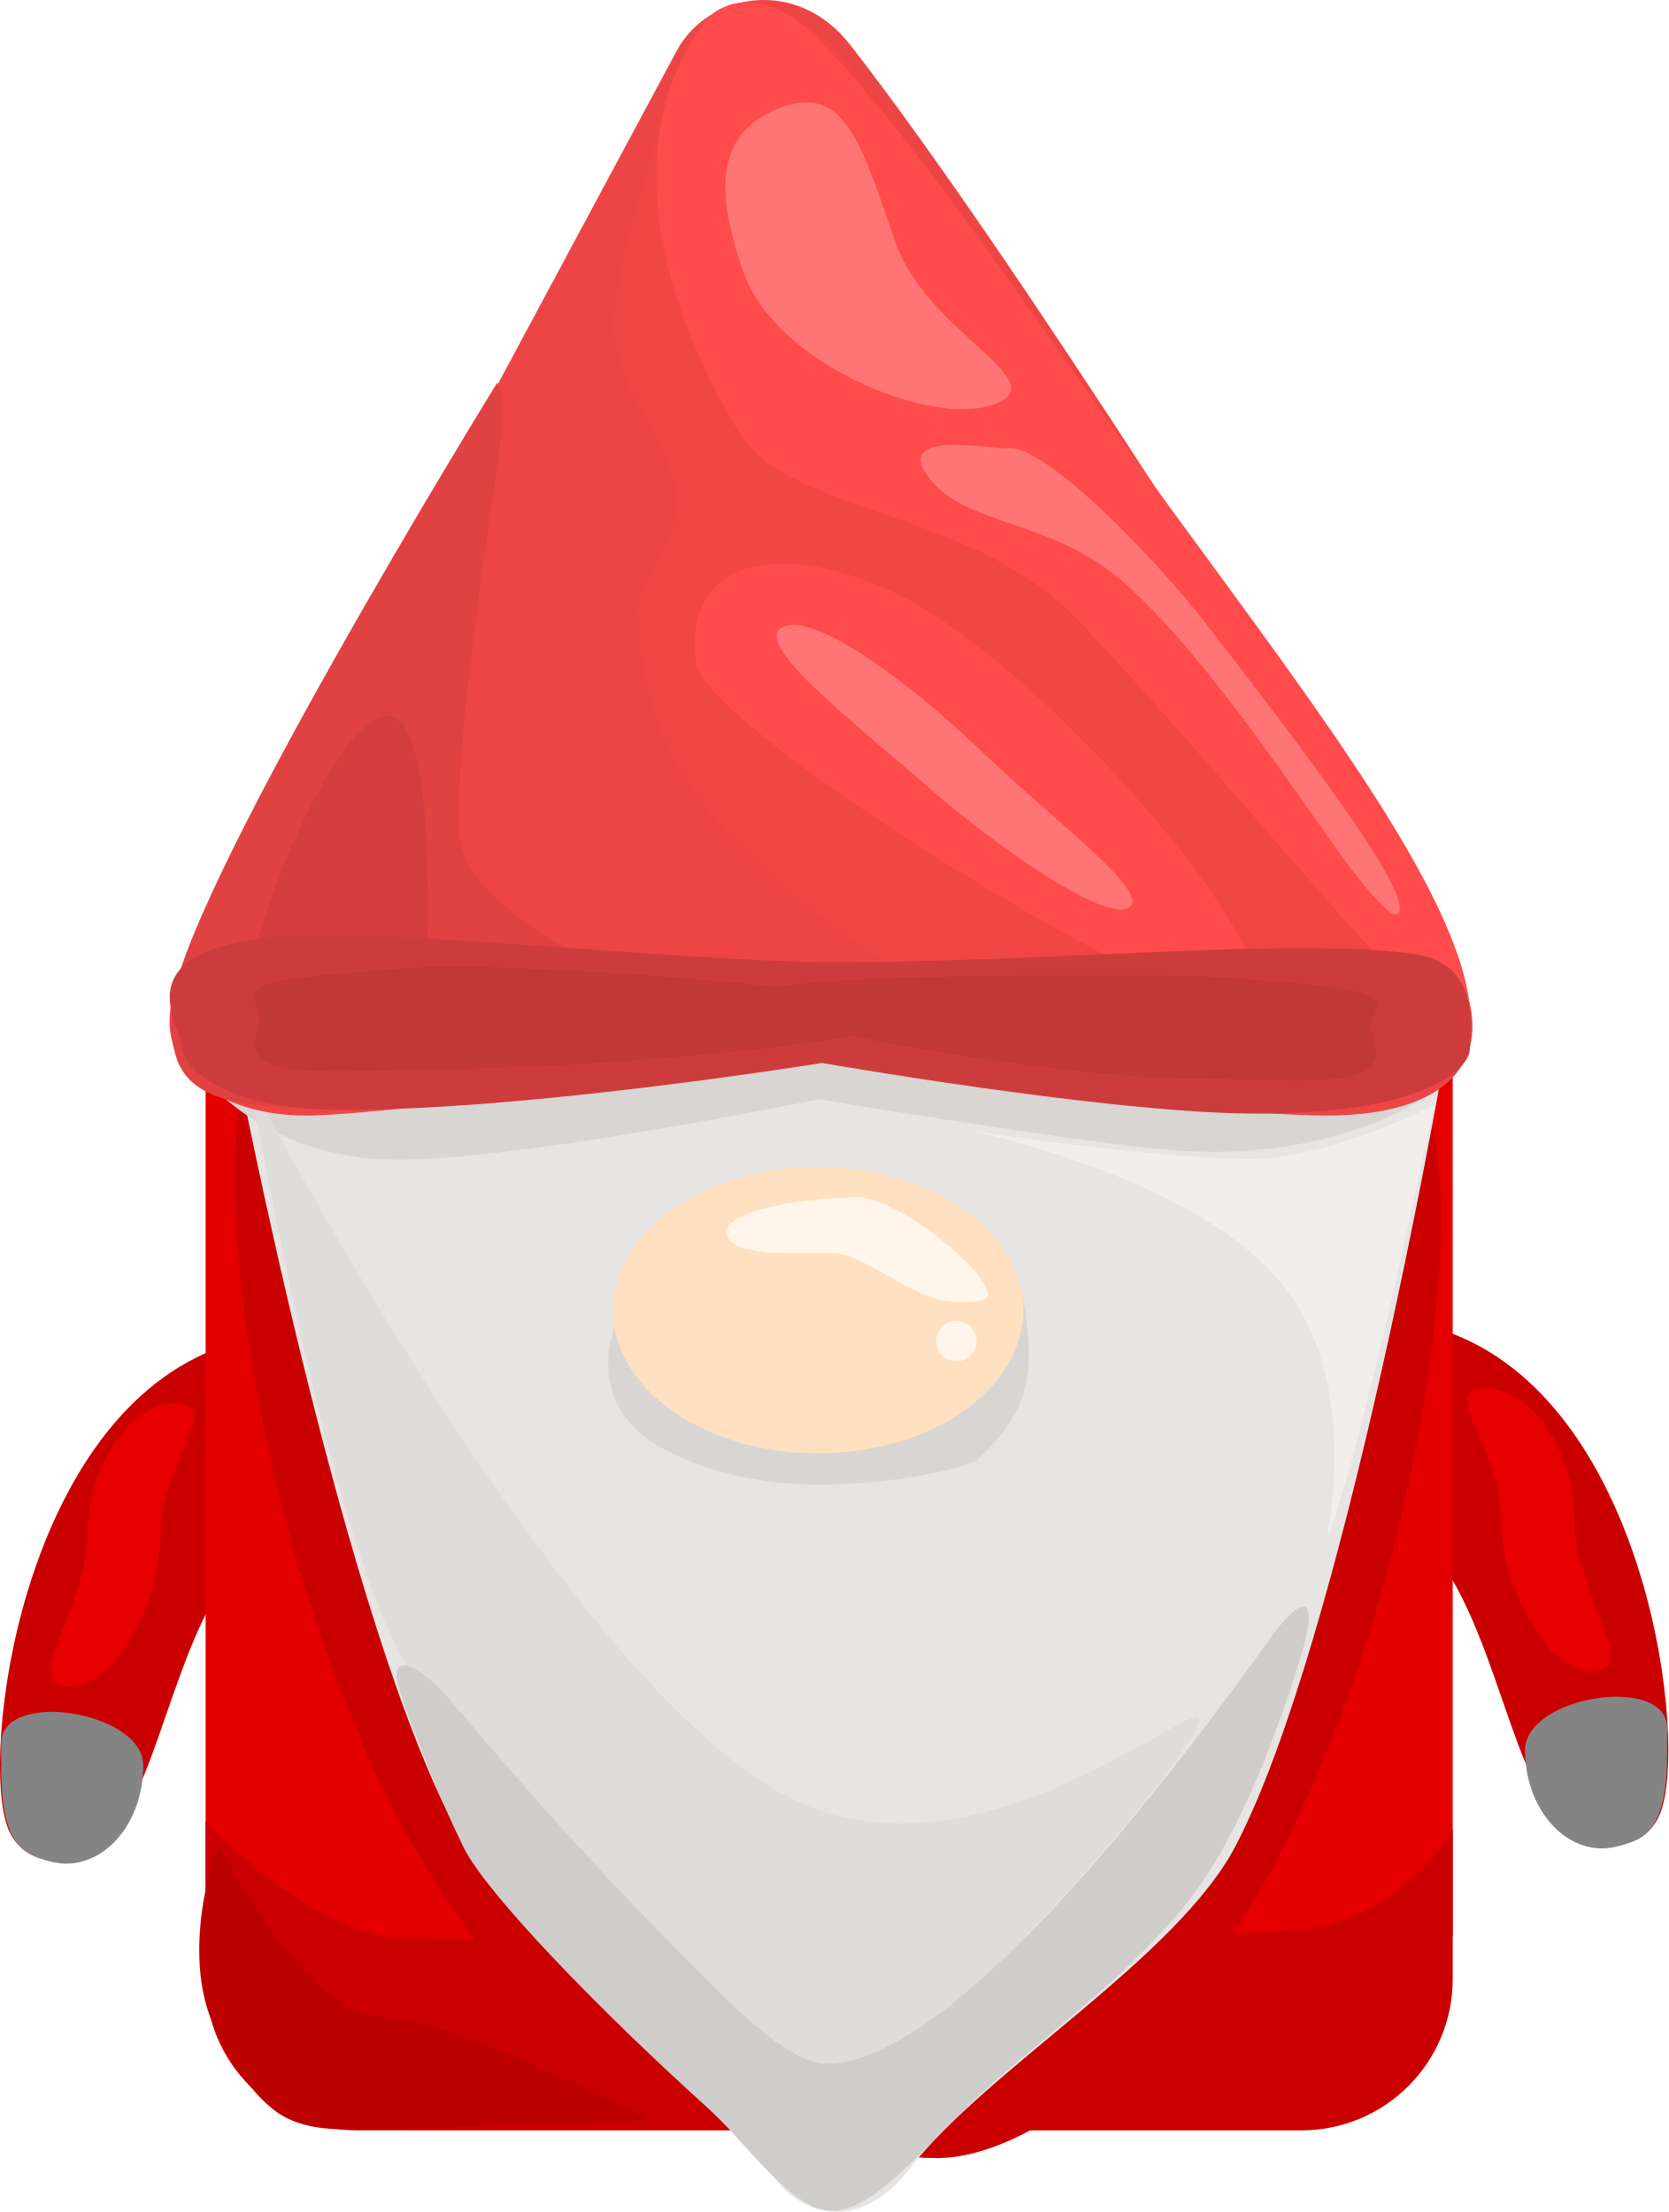
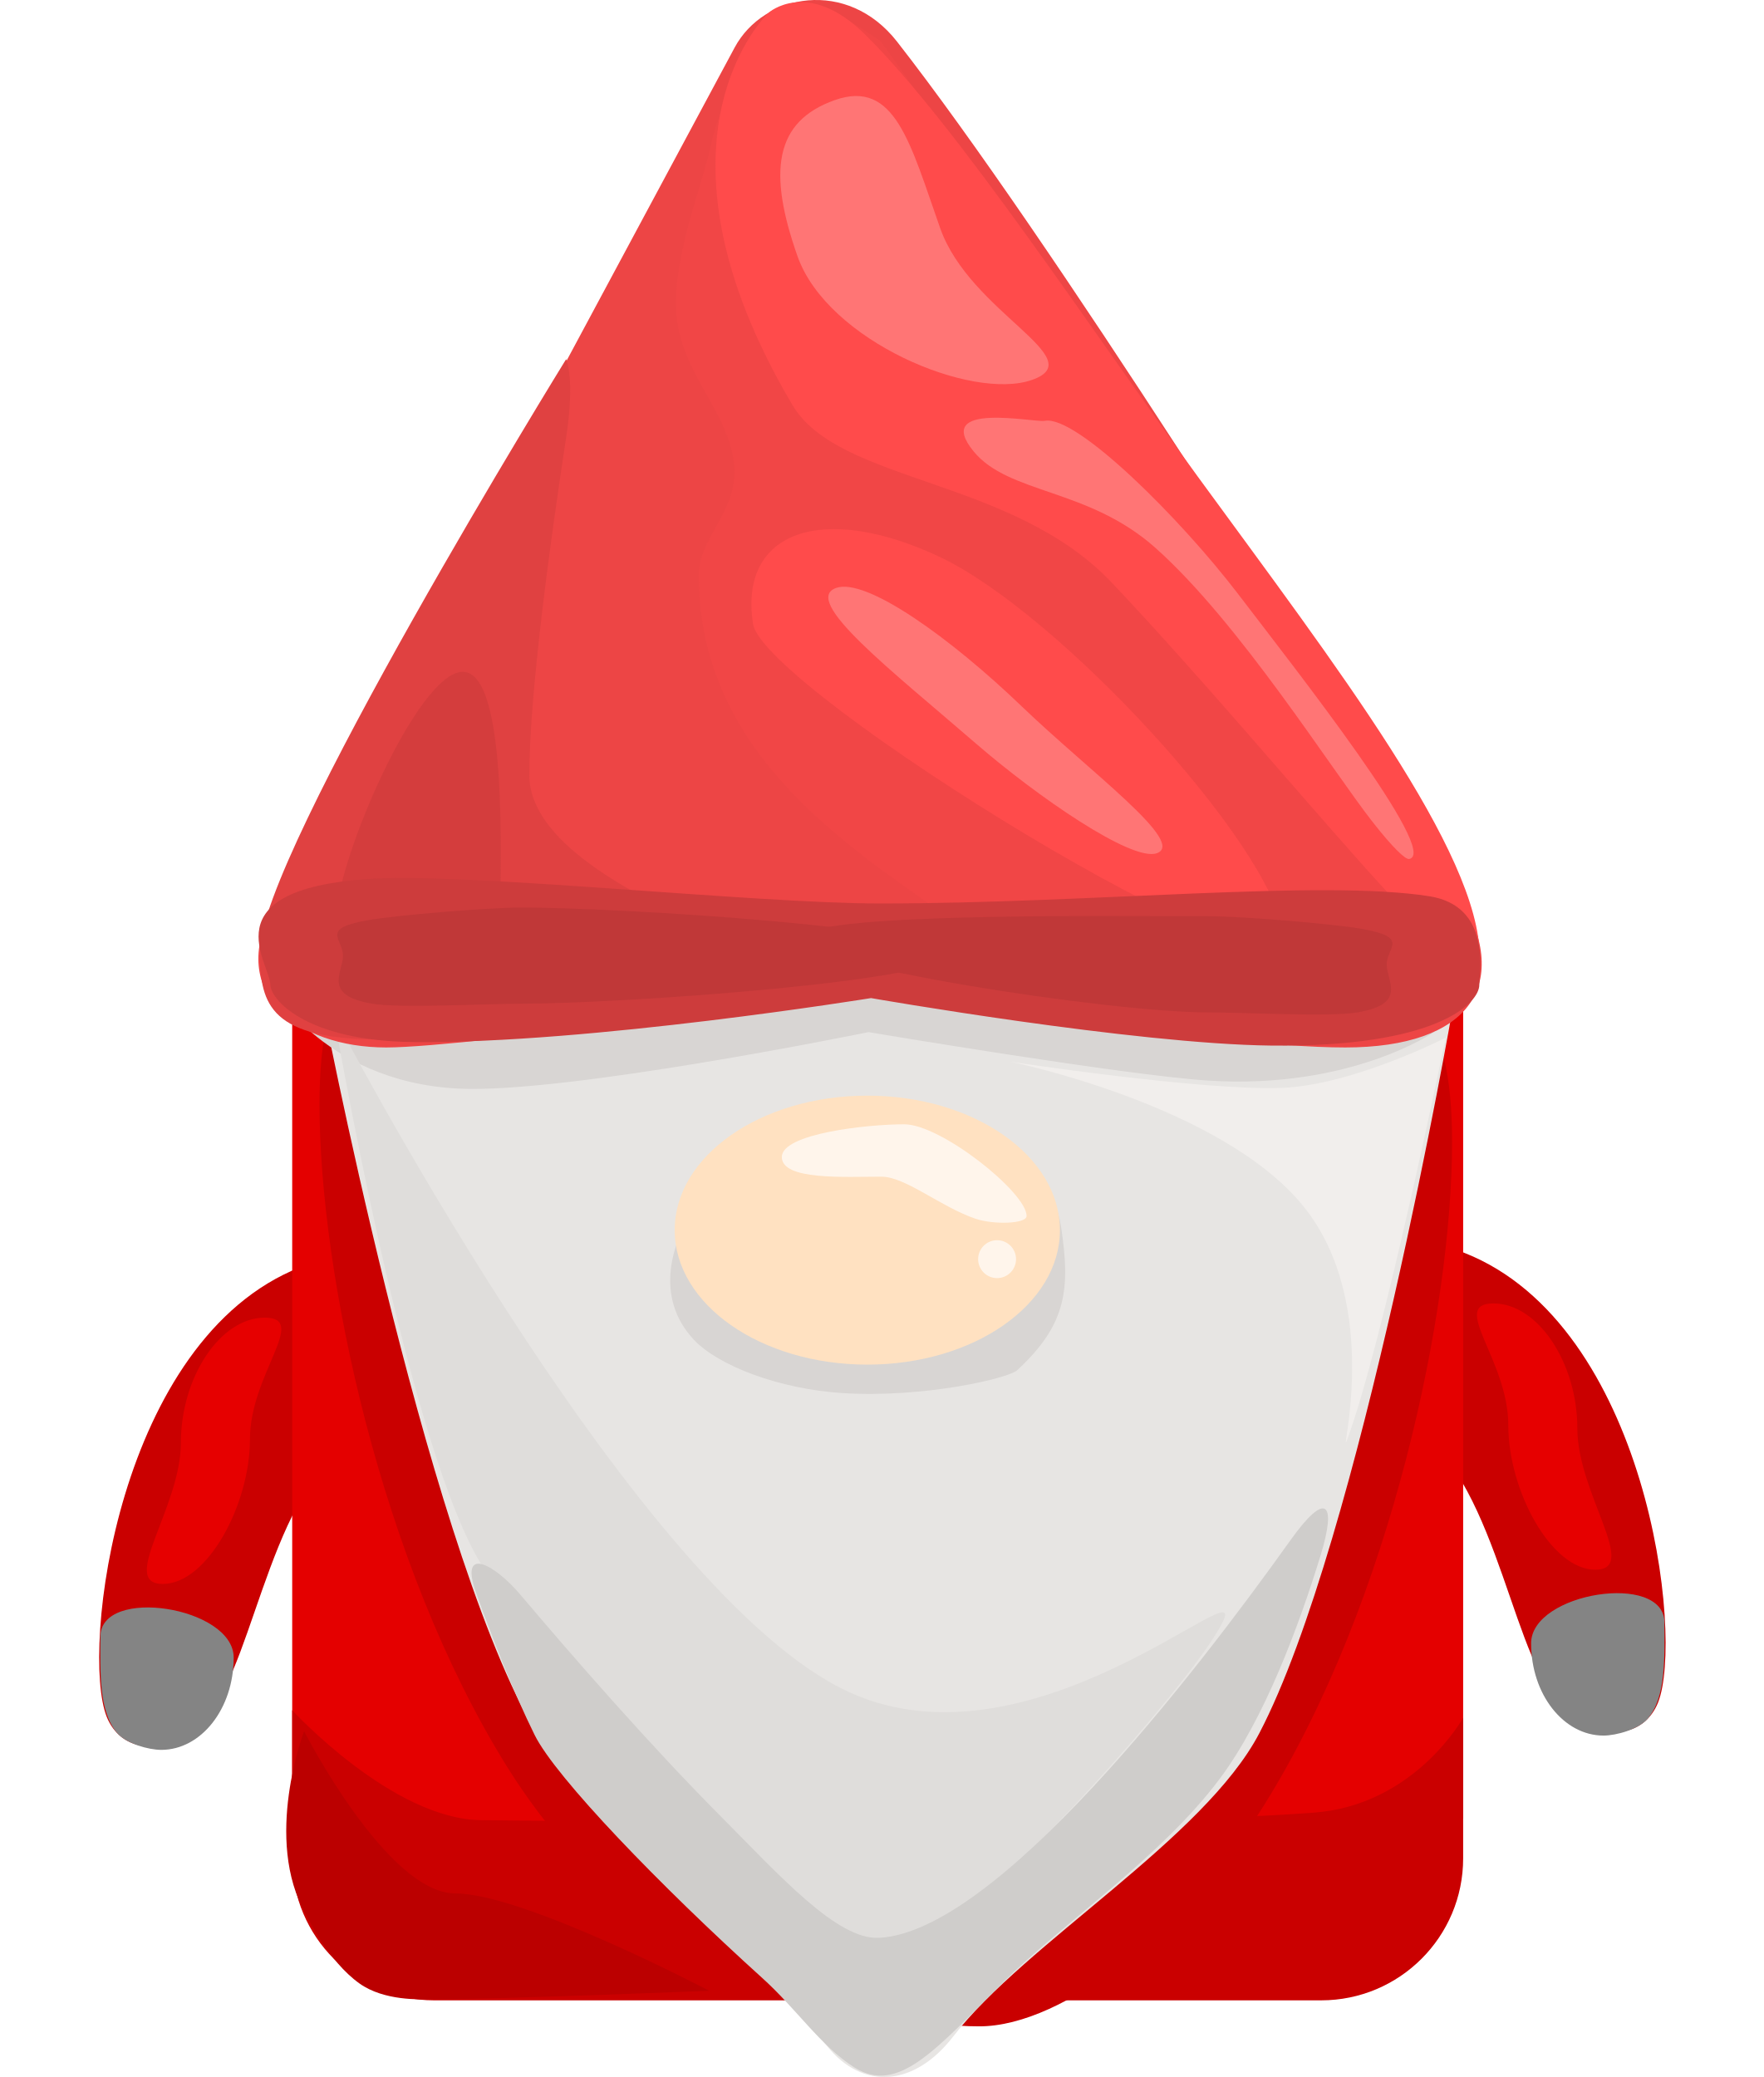
- <svg xmlns="http://www.w3.org/2000/svg" version="1.1" width="301.877" height="400.317" viewBox="0,0,301.877,400.317">
+ <svg xmlns="http://www.w3.org/2000/svg" version="1.1" width="339.924" height="400.317" viewBox="-19.111,-0,339.924,400.317">
  <g transform="translate(-93.86789,45.72803)">
    <g data-paper-data="{&quot;isPaintingLayer&quot;:true}" fill-rule="nonzero" stroke-width="0" stroke-linecap="butt" stroke-linejoin="miter" stroke-miterlimit="10" stroke-dasharray="" stroke-dashoffset="0" style="mix-blend-mode: normal">
      <path d="M357.025,195.771c35.174,13.916 42.326,73.847 37.266,86.637c-2.533,6.402 -10.922,8.956 -19.809,-1.001c-8.867,-9.936 -12.315,-46.131 -29.883,-53.081c-35.174,-13.916 -65.484,-21.802 -60.424,-34.592c5.06,-12.79 37.676,-11.878 72.85,2.037z" data-paper-data="{&quot;index&quot;:null}" fill="#ca0000" stroke="none" />
      <path d="M395.517,266.996c0,6.673 0.367,14.335 -3.242,18.563c-1.703,1.995 -6.021,3.225 -8.492,3.225c-7.71,0 -13.959,-7.962 -13.959,-17.783c0,-9.821 25.694,-13.826 25.694,-4.004z" data-paper-data="{&quot;index&quot;:null}" fill="#848484" stroke="none" />
      <path d="M205.438,196.488c5.06,12.79 -25.25,20.676 -60.424,34.592c-17.568,6.95 -21.016,43.146 -29.883,53.081c-8.886,9.957 -17.276,7.403 -19.809,1.001c-5.06,-12.79 2.092,-72.722 37.266,-86.637c35.174,-13.916 67.79,-14.828 72.85,-2.037z" fill="#ca0000" stroke="none" />
      <path d="M158.433,304.754c-15.113,0 -27.365,0 -27.365,0c0,0 0,-79.732 0,-128.525c0,-20.347 0,-35.314 0,-36.877c0,-12.083 12.252,-25.199 27.365,-25.199h170.93c15.113,0 27.365,10.421 27.365,23.694c0,31.847 0,166.906 0,166.906c0,0 -12.252,0 -27.365,0c0,0 -110.16,7.751 -137.653,7.751c-10.508,0 -33.277,-7.751 -33.277,-7.751z" fill="#e40000" stroke="#c29c04" />
      <path d="M329.363,339.814h-170.93c-15.113,0 -27.365,-12.252 -27.365,-27.365v-28.55c0,0 19.324,21.078 36.505,21.188c27.129,0.174 114.052,1.873 160.247,-1.437c19.628,-1.406 28.908,-18.306 28.908,-18.306v27.105c0,15.113 -12.252,27.365 -27.365,27.365z" fill="#ca0000" stroke="#c29c04" />
      <path d="M291.206,240.761c0,51.783 -20.166,96.799 -63.773,96.799c-16.392,0 -40.167,-19.045 -54.929,-42.724c-24.508,-39.313 -36.175,-95.4 -36.175,-127.717c0,-51.783 32.314,-20.119 75.92,-20.119c43.607,0 78.957,41.979 78.957,93.762z" fill="#ca0000" stroke="none" />
      <path d="M278.675,154.266c43.607,0 75.92,-31.664 75.92,20.119c0,32.317 -11.667,88.404 -36.175,127.717c-14.762,23.679 -38.537,42.724 -54.929,42.724c-43.607,0 -63.773,-45.015 -63.773,-96.799c0,-51.783 35.35,-93.762 78.957,-93.762z" data-paper-data="{&quot;index&quot;:null}" fill="#ca0000" stroke="none" />
      <path d="M234.108,348.58c-13.265,-16.625 -46.387,-42.933 -56.969,-61.943c-20.914,-37.573 -40.502,-140.307 -40.502,-140.307c0,0 71.668,-1.638 109.507,-1.974c36.728,-0.326 108.569,4.267 108.569,4.267c0,0 -17.861,102.611 -37.273,139.719c-10.627,20.316 -45.194,40.557 -58.979,58.429c-7.485,9.704 -17.459,10.449 -24.354,1.808z" fill="#e7e5e3" stroke="none" />
      <path d="M237.247,169.328c23.851,0 39.875,7.271 41.993,21.394c1.765,11.767 1.231,18.712 -8.475,27.657c-1.656,1.526 -17.851,5.37 -33.592,4.398c-12.16,-0.751 -24.049,-5.275 -28.753,-10.343c-14.729,-15.868 9.724,-43.107 28.826,-43.107z" fill="#d8d5d3" stroke="none" />
      <path d="M351.25,153.12c0,0 -16.061,11.174 -43.629,9.425c-16.032,-1.017 -65.499,-9.344 -65.499,-9.344c0,0 -58.329,11.95 -79.07,10.883c-26.64,-1.371 -36.707,-20.776 -36.707,-20.776c0,0 56.024,-10.189 113.962,-10.189c57.938,0 110.943,20 110.943,20z" fill="#d8d5d3" stroke="none" />
      <path d="M166.715,254.462c-14.246,-25.592 -27.587,-104.37 -27.587,-104.37c0,0 56.4,108.562 97.672,129.55c35.957,18.285 79.634,-24.28 73.478,-12.512c-1.324,2.531 -3.867,6.194 -7.211,10.475c-14.94,19.127 -47.385,54.367 -57.079,52.346c-22.57,-4.705 -74.549,-67.002 -79.273,-75.489z" fill="#dfdddb" stroke="none" />
      <path d="M279.021,191.365c0,14.316 -16.62,25.921 -37.121,25.921c-20.501,0 -37.121,-11.605 -37.121,-25.921c0,-14.316 16.62,-25.921 37.121,-25.921c20.501,0 37.121,11.605 37.121,25.921z" fill="#ffe1c1" stroke="none" />
      <path d="M127.29,129.365c25.305,-47.156 76.329,-142.238 89.042,-165.927c5.632,-10.495 21.738,-13.391 31.299,-1.142c29.246,37.467 80.392,118.981 107.8,163.445c11.325,18.372 2.418,30.418 -21.429,30.418c-25.786,0 -91.151,-10.941 -91.151,-10.941c0,0 -77.369,10.941 -93.659,10.941c-17.256,0 -30.617,-10.555 -21.903,-26.794z" fill="#ed4545" stroke="#c29c04" />
      <path d="M347.565,112.351c0,0 9.782,18.924 9.302,21.992c-1.494,9.564 -18.524,12.352 -53.927,12.352c-22.024,0 -38.402,-10.464 -55.54,-22.767c-19.25,-13.82 -37.982,-31.017 -37.982,-58.864c0,-6.824 7.055,-12.043 6.872,-20.029c-0.237,-10.314 -9.523,-17.783 -11.032,-28.853c-1.502,-11.014 4.768,-25.634 6.565,-34.203c2.345,-11.178 10.522,-17.863 13.816,-23.734c4.294,-7.654 18.174,3.838 18.664,3.838c0.881,0 103.263,150.268 103.263,150.268z" fill="#f14646" stroke="none" />
      <path d="M119.79,273.755c0,9.821 -6.25,17.783 -13.959,17.783c-2.472,0 -6.789,-1.23 -8.492,-3.225c-3.609,-4.227 -3.242,-11.89 -3.242,-18.563c0,-9.821 25.694,-5.817 25.694,4.004z" fill="#848484" stroke="none" />
      <path d="M177.784,288.657c-4.11,-8.313 -8.135,-18.662 -11.236,-27.259c-3.453,-9.574 3.636,-5.51 8.445,0.174c10.431,12.332 25.092,29.126 38.679,42.791c11.358,11.424 22.406,23.796 30.453,23.405c22.575,-1.097 60.775,-50.628 79.364,-76.694c6.665,-9.345 9.031,-7.607 5.71,3.17c-4.16,13.501 -10.742,31.256 -19.283,42.734c-11.342,15.24 -30.179,27.736 -42.091,39.605c-12.725,12.678 -20.026,21.535 -28.486,16.12c-6.498,-4.158 -11.067,-11.216 -17.646,-17.16c-19.668,-17.771 -39.849,-38.675 -43.909,-46.887z" fill="#cfcdcb" stroke="none" />
      <path d="M359.919,138.731c0,12.441 -37.363,-36.675 -70.894,-72.151c-19.206,-20.32 -52.621,-19.125 -61.571,-34.273c-30.414,-51.479 -4.565,-75.595 -4.565,-75.595c0,0 7.487,-6.657 18.475,4.106c17.863,17.497 44.978,58.938 64.215,85.302c26.556,36.396 54.34,72.432 54.34,92.611z" fill="#ff4b4b" stroke="none" />
      <path d="M255.873,61.62c22.678,10.693 63.481,54.763 66.284,72.587c2.562,16.293 -100.273,-46.967 -102.272,-59.674c-2.803,-17.824 13.309,-23.606 35.987,-12.913z" fill="#ff4b4b" stroke="none" />
      <path d="M272.595,188.633c0,1.544 -6.36,1.718 -9.84,0.536c-6.734,-2.286 -13.48,-8.108 -18.161,-8.108c-7.101,0 -19.168,0.744 -19.168,-3.786c0,-4.53 16.483,-6.31 23.585,-6.31c7.101,0 23.585,13.137 23.585,17.667z" fill="#fff5eb" stroke="none" />
      <path d="M270.562,196.96c0,2.017 -1.635,3.652 -3.652,3.652c-2.017,0 -3.652,-1.635 -3.652,-3.652c0,-2.017 1.635,-3.652 3.652,-3.652c2.017,0 3.652,1.635 3.652,3.652z" fill="#fff5eb" stroke="none" />
      <path d="M255.943,-1.749c5.758,16.314 29.325,25.139 17.705,29.241c-11.621,4.101 -39.44,-7.515 -45.197,-23.828c-5.758,-16.314 -4.438,-25.998 7.183,-30.099c11.621,-4.101 14.552,8.373 20.31,24.687z" fill="#ff7575" stroke="none" />
      <path d="M297.695,118.72c-4.838,1.707 -23.217,-11.056 -34.833,-21.115c-16.286,-14.103 -33.757,-27.619 -26.974,-30.013c5.848,-2.064 22.281,9.86 35.681,22.738c13.227,12.711 31.898,26.352 26.126,28.39z" fill="#ff7575" stroke="none" />
      <path d="M346.326,119.829c-0.744,0.14 -3.202,-2.237 -6.991,-7.062c-8.006,-10.197 -25.603,-38.342 -41.877,-52.871c-12.976,-11.585 -28.299,-10.346 -35.079,-18.634c-7.967,-9.74 11.659,-5.497 13.724,-5.884c6.095,-1.144 26.105,18.756 37.374,33.535c11.123,14.588 38.864,49.788 32.848,50.917z" fill="#ff7575" stroke="none" />
      <path d="M176.773,103.704c0,25.072 75.571,40.66 52.897,40.66c-0.742,0 -53.99,10.766 -83.366,10.229c-20.142,-0.368 -21.459,-7.484 -21.459,-17.12c0,-18.378 59.012,-113.974 59.012,-113.974c0,0 1.77,3.544 -0.005,15.157c-3.014,19.726 -7.08,49.267 -7.08,65.048z" fill="#e04141" stroke="none" />
      <path d="M171.175,130.592c0,10.346 33.82,15.327 25.12,15.327c-5.183,0 -34.506,6.747 -49.105,3.131c-9.907,-2.454 -7.521,-14.275 -7.521,-18.458c0,-10.346 15.568,-46.834 24.268,-46.834c8.7,0 7.238,36.488 7.238,46.834z" fill="#d43d3d" stroke="none" />
      <path d="M106.134,259.557c-8.573,0 3.485,-14.648 3.485,-27.245c0,-12.598 7.584,-24.077 16.157,-24.077c8.573,0 -2.851,10.846 -2.851,23.444c0,12.598 -8.217,27.879 -16.791,27.879z" fill="#e60000" stroke="none" />
      <path d="M365.427,228.937c0,-12.598 -11.425,-23.444 -2.851,-23.444c8.573,0 16.157,11.48 16.157,24.077c0,12.598 12.058,27.245 3.485,27.245c-8.573,0 -16.791,-15.281 -16.791,-27.879z" data-paper-data="{&quot;index&quot;:null}" fill="#e60000" stroke="none" />
      <path d="M211.43,337.971c0,0 -40.396,1.649 -53.604,1.649c-2.052,0 -9.03,0.344 -13.797,-3.06c-6.089,-4.348 -9.959,-12.728 -10.305,-13.326c-8.345,-14.429 -0.363,-35.294 -0.363,-35.294c0,0 15.958,31.275 29.167,31.275c13.208,0 48.903,18.755 48.903,18.755z" fill="#bb0000" stroke="none" />
      <path d="M269.427,158.896c0,0 37.085,5.663 52.435,5.049c13.642,-0.546 31.496,-9.667 31.496,-9.667c0,0 -11.999,58.576 -18.97,77.431c-1.864,5.041 7.193,-25.662 -8.464,-44.968c-15.896,-19.6 -56.497,-27.846 -56.497,-27.846z" fill="#f1eeec" stroke="none" />
      <path d="M359.84,144.094c0,3.606 -8.424,12.054 -40.04,11.703c-26.548,-0.295 -77.179,-9.155 -77.179,-9.155c0,0 -54.411,8.816 -88.079,8.477c-21.261,-0.214 -27.684,-8.457 -27.684,-11.025c0,-4.12 -11.897,-18.249 18.751,-20.413c18.71,-1.321 74.402,4.727 98.789,4.727c40.728,0 84.97,-4.665 105.793,-1.4c12.07,1.893 9.648,14.652 9.648,17.086z" fill="#cd3c3c" stroke="none" />
      <path d="M257.282,138.228c0,5.119 -62.94,9.498 -81.97,9.498c-6.757,0 -23.516,0.903 -28.835,-0.001c-9.662,-1.642 -5.623,-5.966 -5.623,-9.267c0,-3.283 -4.585,-5.217 4.988,-6.863c5.353,-0.921 22.645,-2.405 29.47,-2.405c19.031,0 81.97,3.919 81.97,9.038z" fill="#c03838" stroke="none" />
      <path d="M307.54,130.863c6.825,0 24.118,1.484 29.47,2.405c9.573,1.647 4.988,3.58 4.988,6.863c0,3.301 4.039,7.625 -5.623,9.267c-5.319,0.904 -22.078,0.001 -28.835,0.001c-19.031,0 -78.429,-9.101 -78.429,-14.22c0,-5.119 59.398,-4.316 78.429,-4.316z" data-paper-data="{&quot;index&quot;:null}" fill="#c03838" stroke="none" />
    </g>
  </g>
</svg>
